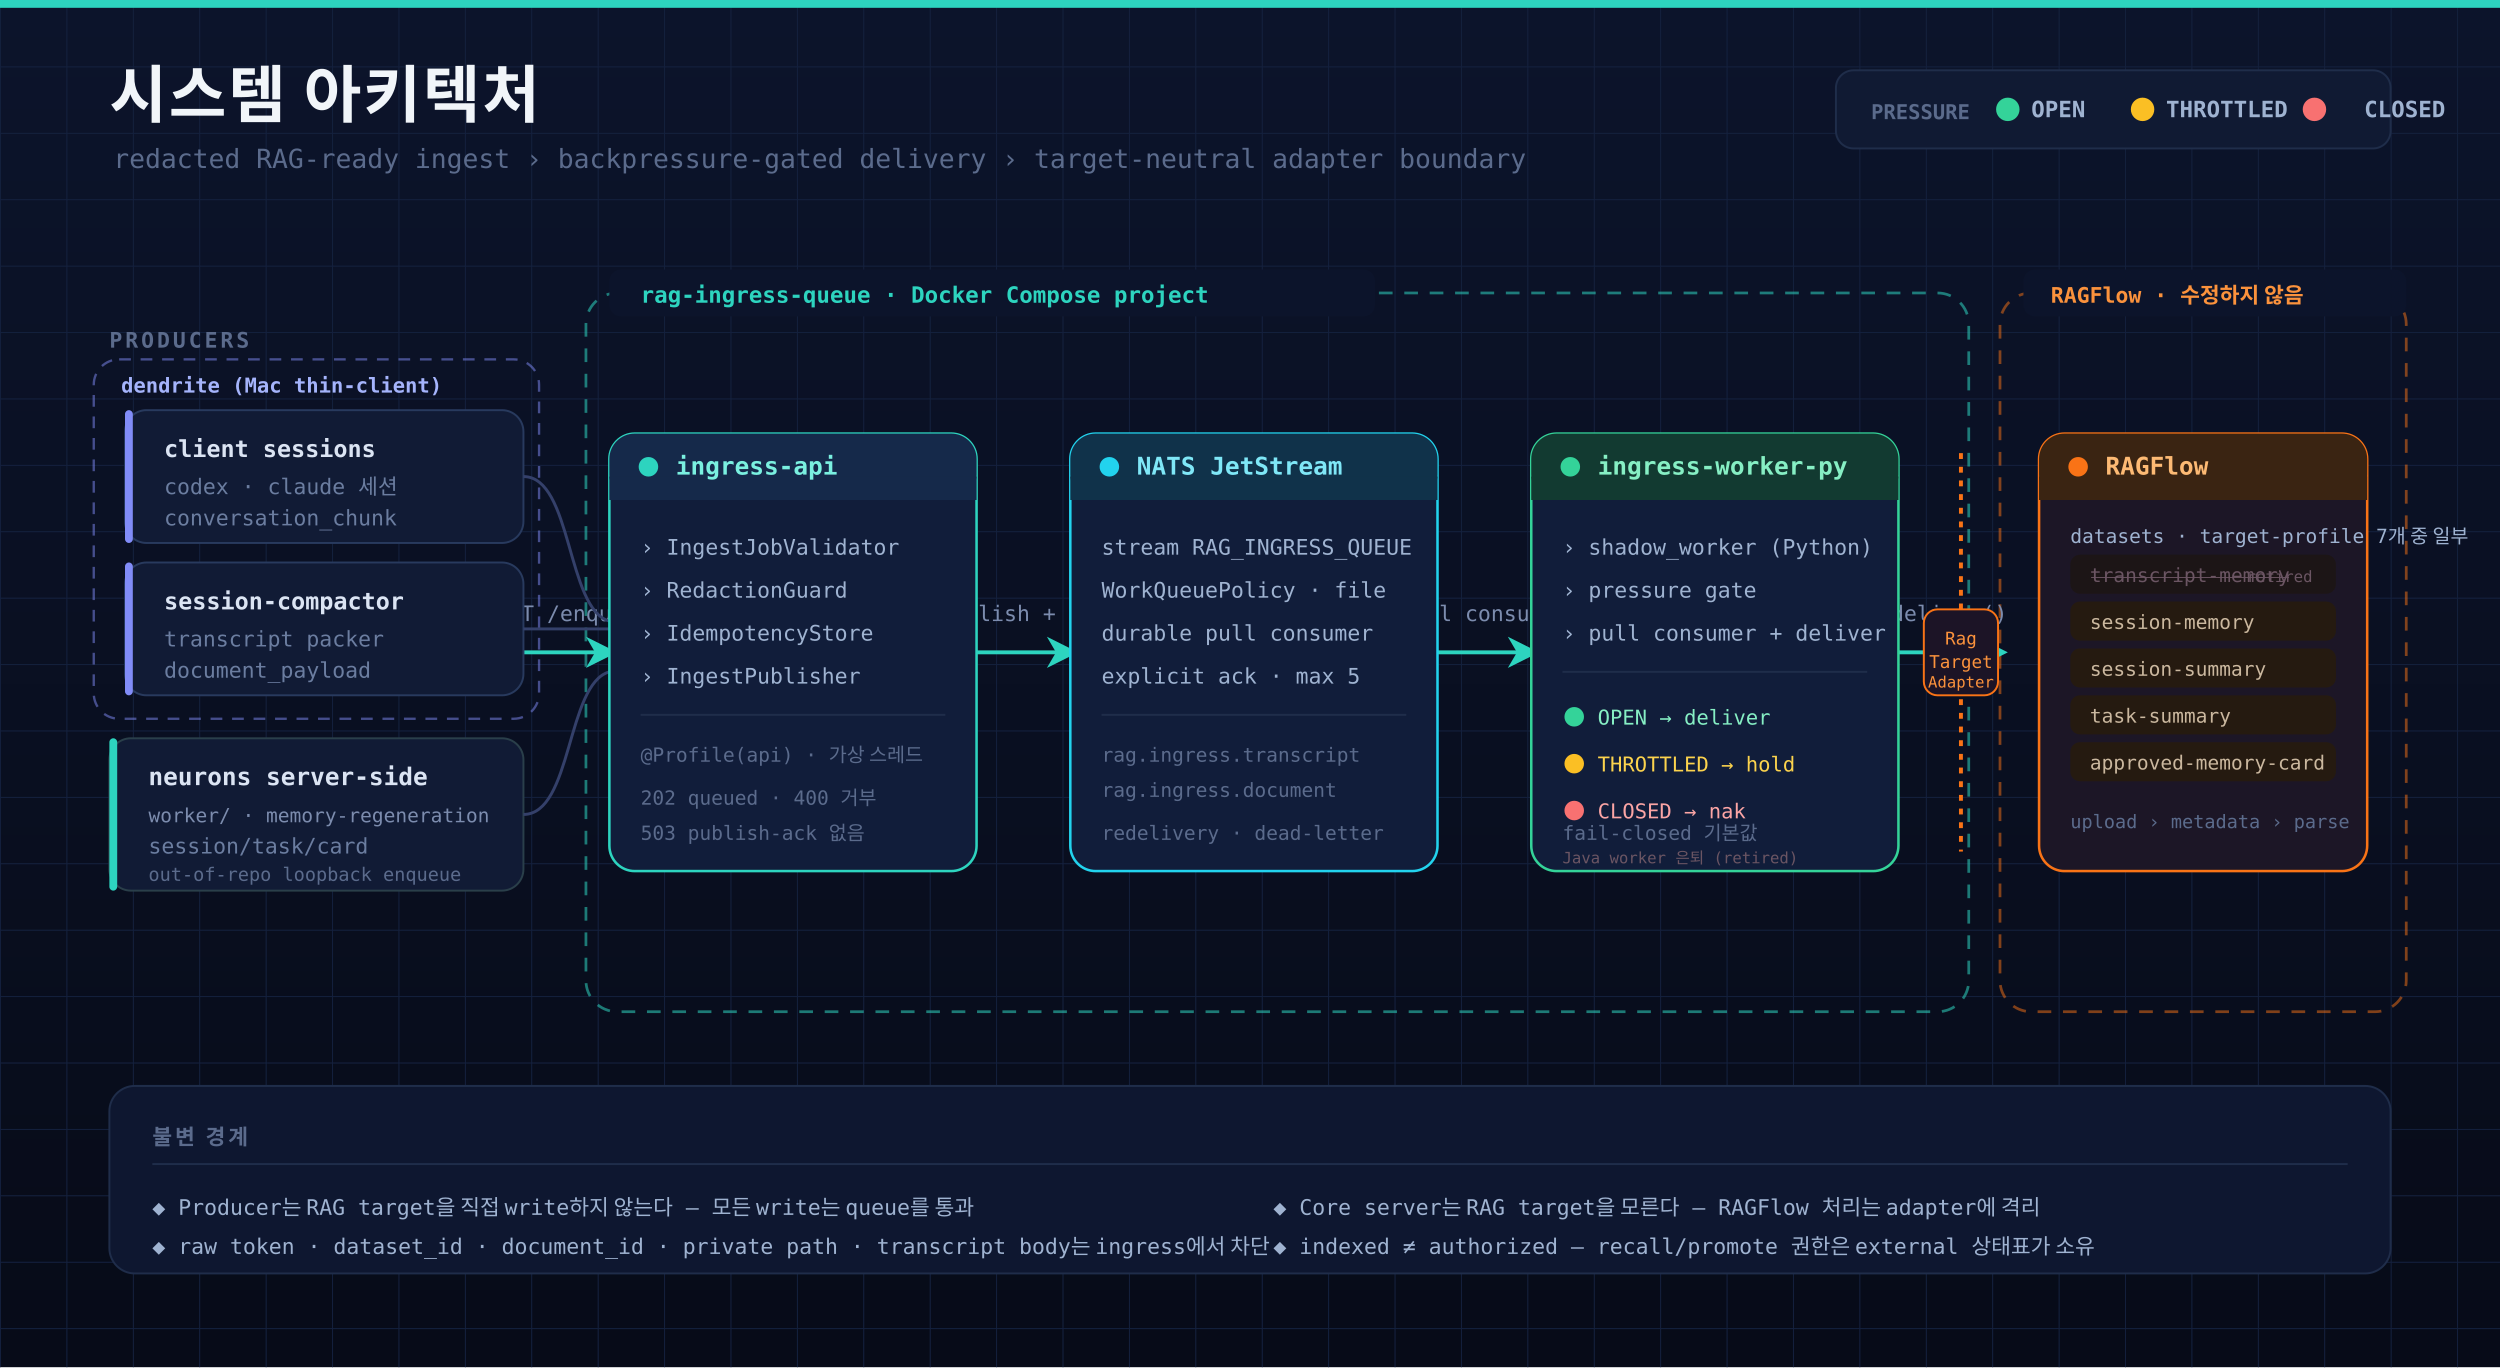
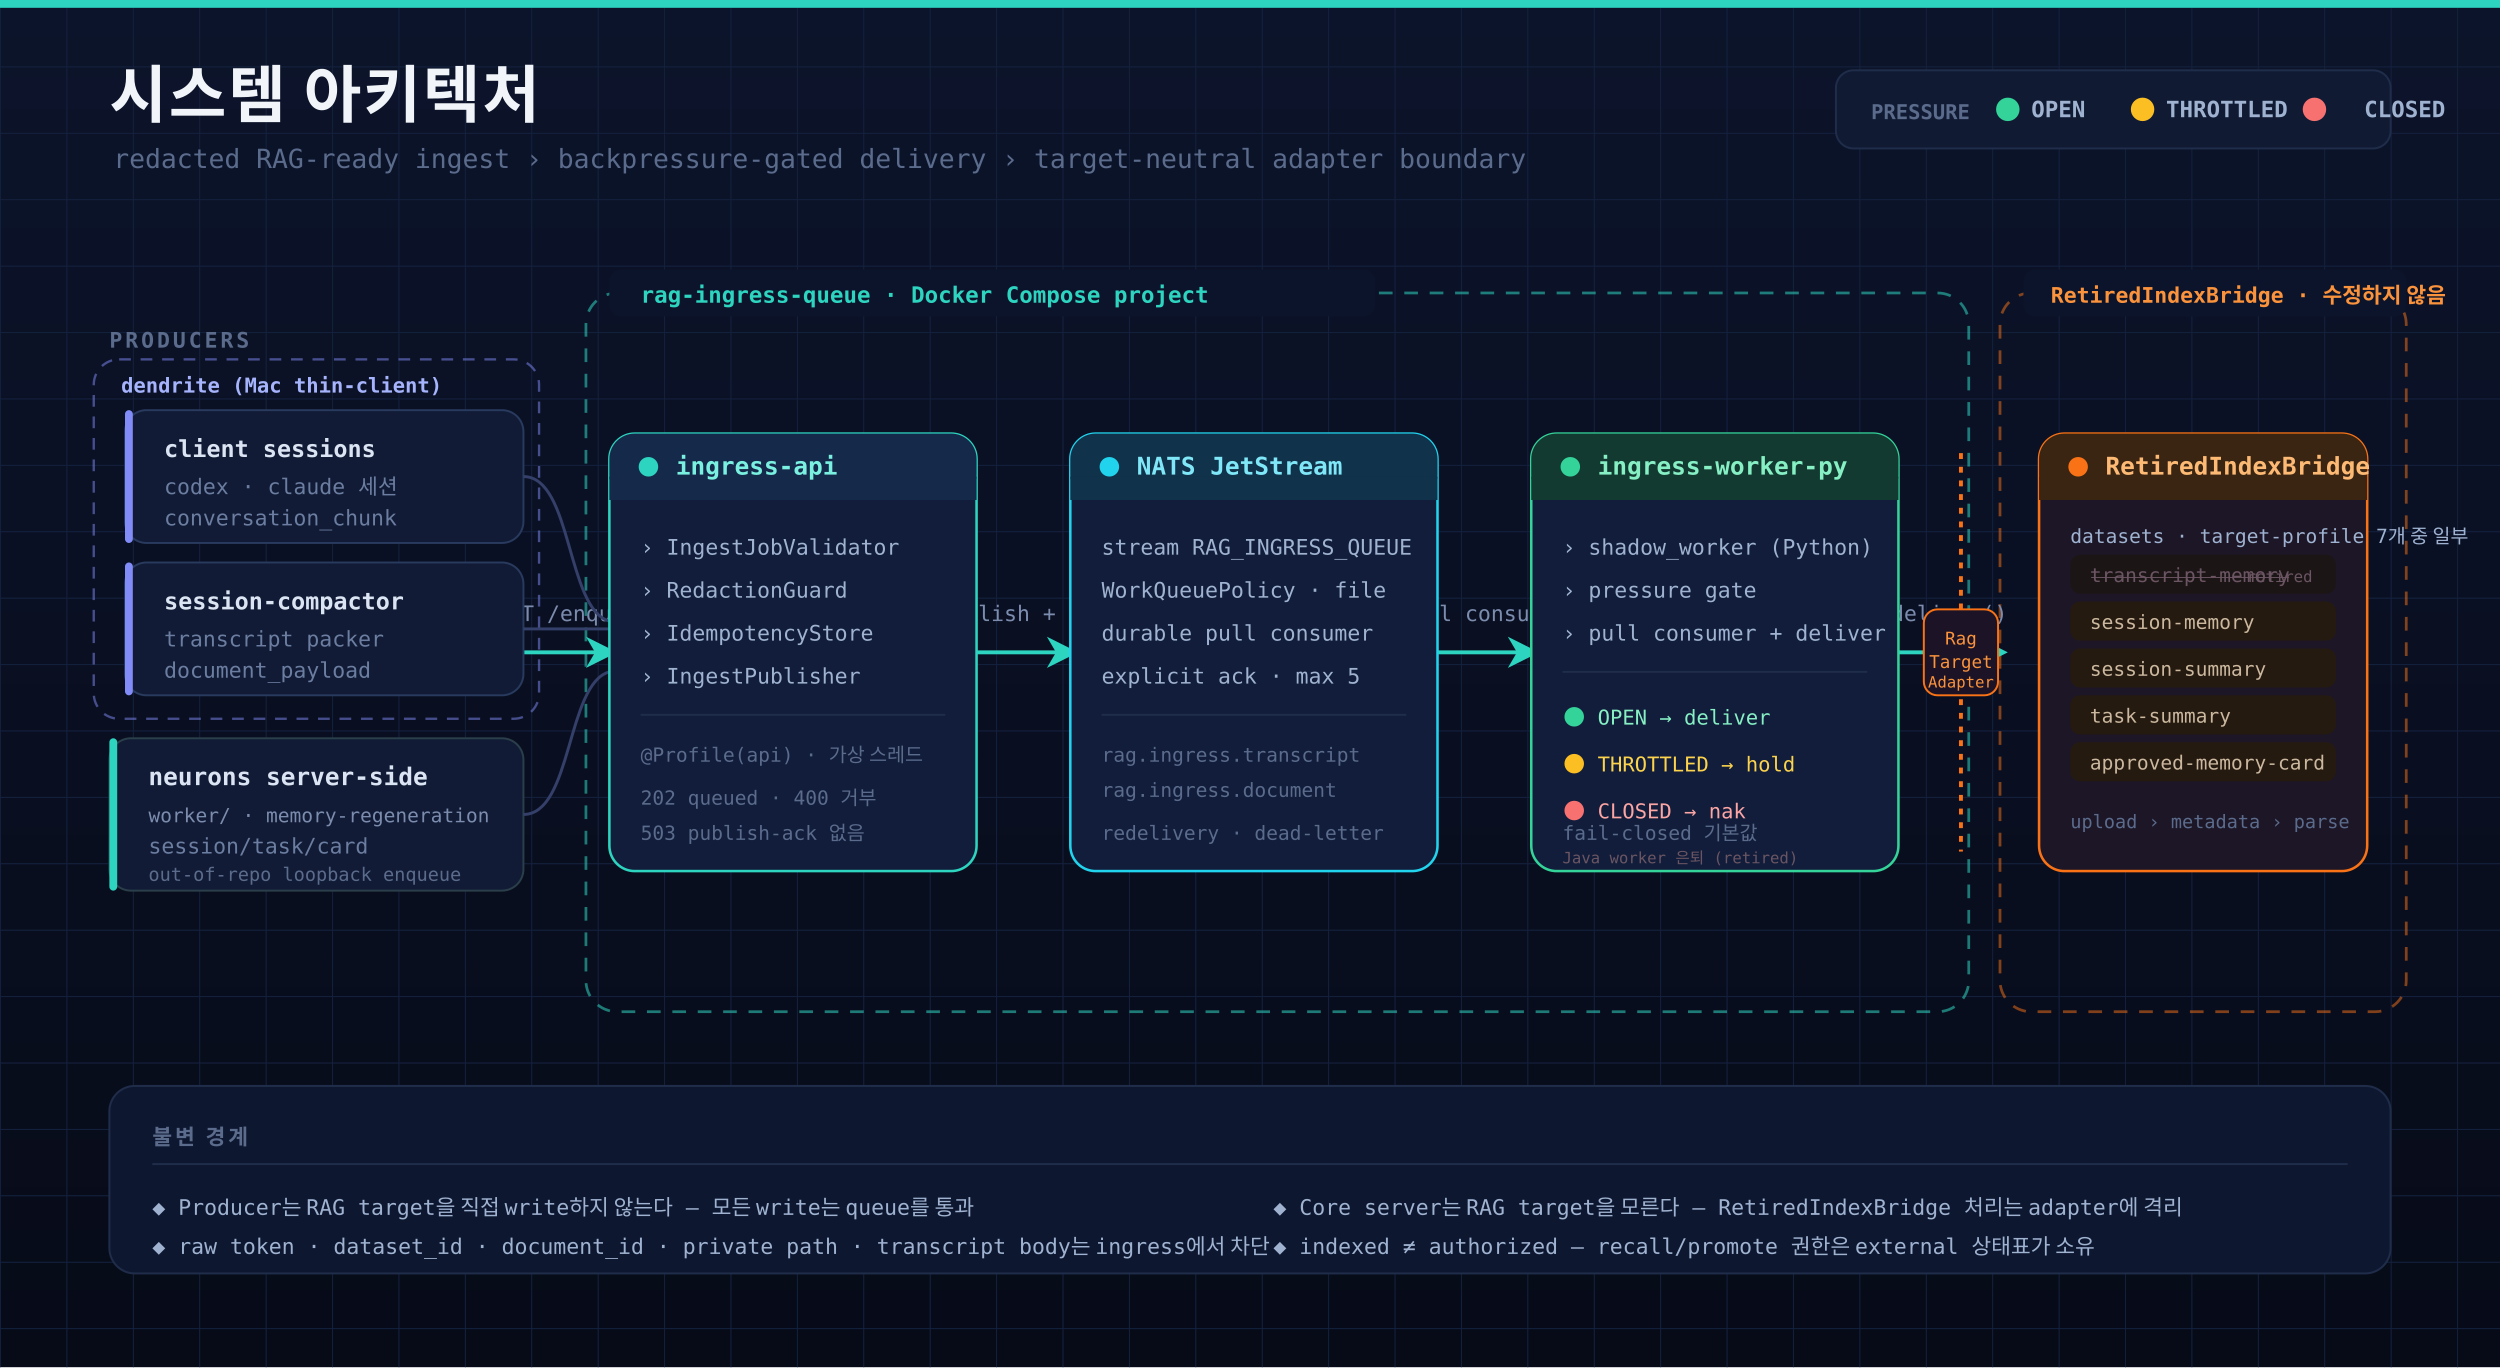
<svg xmlns="http://www.w3.org/2000/svg" viewBox="0 0 1280 700" font-family="ui-monospace,SFMono-Regular,Menlo,Consolas,monospace">
  <defs>
    <linearGradient id="sky" x1="0" y1="0" x2="0" y2="1">
      <stop offset="0" stop-color="#0c142b" />
      <stop offset="1" stop-color="#070b18" />
    </linearGradient>
    <pattern id="grid" width="34" height="34" patternUnits="userSpaceOnUse">
      <path d="M34 0H0V34" fill="none" stroke="#14203d" stroke-width="1" />
    </pattern>
    <marker id="flow" viewBox="0 0 12 12" refX="9" refY="6" markerWidth="8" markerHeight="8" orient="auto-start-reverse">
      <path d="M0 0 L12 6 L0 12 L3.5 6 Z" fill="#2dd4bf" />
    </marker>
    <filter id="soft" x="-40%" y="-40%" width="180%" height="180%">
      <feGaussianBlur stdDeviation="6" result="b" />
      <feMerge>
        <feMergeNode in="b" />
        <feMergeNode in="SourceGraphic" />
      </feMerge>
    </filter>
  </defs>
  <rect width="1280" height="700" fill="url(#sky)" />
  <rect width="1280" height="700" fill="url(#grid)" />
  <rect x="0" y="0" width="1280" height="4" fill="#2dd4bf" />
  <text x="56" y="60" fill="#f1f5f9" font-size="32" font-weight="700" letter-spacing="1">시스템 아키텍처</text>
  <text x="58" y="86" fill="#5b6b8c" font-size="13.5">redacted RAG-ready ingest  ›  backpressure-gated delivery  ›  target-neutral adapter boundary</text>
  <g font-size="11.5" font-weight="600">
    <rect x="940" y="36" width="284" height="40" rx="9" fill="#101a33" stroke="#1f2d4a" />
    <text x="958" y="61" fill="#5b6b8c" font-size="10.5">PRESSURE</text>
    <circle cx="1028" cy="56" r="6" fill="#34d399" />
    <text x="1040" y="60" fill="#9fb3d1">OPEN</text>
    <circle cx="1097" cy="56" r="6" fill="#fbbf24" />
    <text x="1109" y="60" fill="#9fb3d1">THROTTLED</text>
    <circle cx="1185" cy="56" r="6" fill="#f87171" />
    <text x="1180" y="60" fill="#9fb3d1" text-anchor="end" transform="translate(72,0)">CLOSED</text>
  </g>
  <g>
    <rect x="300" y="150" width="708" height="368" rx="16" fill="none" stroke="#2dd4bf" stroke-width="1.4" stroke-dasharray="7 6" opacity="0.55" />
    <rect x="312" y="138" width="392" height="24" rx="6" fill="#0c142b" />
    <text x="328" y="155" fill="#2dd4bf" font-size="11.5" font-weight="600">rag-ingress-queue · Docker Compose project</text>
    <rect x="1024" y="150" width="208" height="368" rx="16" fill="none" stroke="#f97316" stroke-width="1.4" stroke-dasharray="7 6" opacity="0.5" />
    <rect x="1036" y="138" width="196" height="24" rx="6" fill="#0c142b" />
-     <text x="1050" y="155" fill="#fb923c" font-size="11" font-weight="600">RAGFlow · 수정하지 않음</text>
+     <text x="1050" y="155" fill="#fb923c" font-size="11" font-weight="600">RetiredIndexBridge · 수정하지 않음</text>
  </g>
  <g fill="none" stroke="#2dd4bf" stroke-width="2" marker-end="url(#flow)">
    <path d="M268 334 H312" />
    <path d="M500 334 H548" />
    <path d="M736 334 H784" />
    <path d="M972 334 H1024" />
  </g>
  <g font-size="11" fill="#7c8cae" text-anchor="middle">
    <text x="290" y="318">POST /enqueue</text>
    <text x="524" y="318">publish + ack</text>
    <text x="760" y="318">pull consumer</text>
    <text x="998" y="318">deliver()</text>
  </g>
  <text x="56" y="178" fill="#5b6b8c" font-size="11" font-weight="700" letter-spacing="1.5">PRODUCERS</text>
  <g>
    <rect x="48" y="184" width="228" height="184" rx="13" fill="none" stroke="#818cf8" stroke-width="1.2" stroke-dasharray="6 5" opacity="0.5" />
    <text x="62" y="201" fill="#a5b4fc" font-size="10.5" font-weight="600">dendrite (Mac thin-client)</text>
    <rect x="64" y="210" width="204" height="68" rx="11" fill="#111b35" stroke="#283a5e" />
    <rect x="64" y="210" width="4" height="68" rx="2" fill="#818cf8" />
    <text x="84" y="234" fill="#dbe4f3" font-size="12" font-weight="600">client sessions</text>
    <text x="84" y="253" fill="#6b7da0" font-size="11">codex · claude 세션</text>
    <text x="84" y="269" fill="#6b7da0" font-size="11">conversation_chunk</text>
    <rect x="64" y="288" width="204" height="68" rx="11" fill="#111b35" stroke="#283a5e" />
    <rect x="64" y="288" width="4" height="68" rx="2" fill="#818cf8" />
    <text x="84" y="312" fill="#dbe4f3" font-size="12" font-weight="600">session-compactor</text>
    <text x="84" y="331" fill="#6b7da0" font-size="11">transcript packer</text>
    <text x="84" y="347" fill="#6b7da0" font-size="11">document_payload</text>
    <rect x="56" y="378" width="212" height="78" rx="11" fill="#111b35" stroke="#2a3f4a" />
    <rect x="56" y="378" width="4" height="78" rx="2" fill="#2dd4bf" />
    <text x="76" y="402" fill="#dbe4f3" font-size="12.5" font-weight="600">neurons server-side</text>
    <text x="76" y="421" fill="#7c8cae" font-size="10">worker/ · memory-regeneration</text>
    <text x="76" y="437" fill="#6b7da0" font-size="11">session/task/card</text>
    <text x="76" y="451" fill="#5b6b8c" font-size="9.5">out-of-repo loopback enqueue</text>
  </g>
  <g fill="none" stroke="#34406a" stroke-width="1.5">
    <path d="M268 244 C293 244 290 312 312 318" />
    <path d="M268 322 H312" />
    <path d="M268 417 C293 417 290 350 312 344" />
  </g>
  <g>
    <rect x="312" y="222" width="188" height="224" rx="13" fill="#111d3a" stroke="#2dd4bf" stroke-width="1.3" />
    <rect x="312" y="222" width="188" height="34" rx="13" fill="#15294a" />
    <rect x="312" y="244" width="188" height="12" fill="#15294a" />
    <circle cx="332" cy="239" r="5" fill="#2dd4bf" />
    <text x="346" y="243" fill="#7af0e0" font-size="12.5" font-weight="700">ingress-api</text>
    <text x="328" y="284" fill="#9fb3d1" font-size="11">› IngestJobValidator</text>
    <text x="328" y="306" fill="#9fb3d1" font-size="11">› RedactionGuard</text>
    <text x="328" y="328" fill="#9fb3d1" font-size="11">› IdempotencyStore</text>
    <text x="328" y="350" fill="#9fb3d1" font-size="11">› IngestPublisher</text>
    <line x1="328" y1="366" x2="484" y2="366" stroke="#1f2d4a" />
    <text x="328" y="390" fill="#5b6b8c" font-size="10">@Profile(api) · 가상 스레드</text>
    <text x="328" y="412" fill="#5b6b8c" font-size="10">202 queued · 400 거부</text>
    <text x="328" y="430" fill="#5b6b8c" font-size="10">503 publish-ack 없음</text>
  </g>
  <g>
    <rect x="548" y="222" width="188" height="224" rx="13" fill="#111d3a" stroke="#22d3ee" stroke-width="1.3" />
    <rect x="548" y="222" width="188" height="34" rx="13" fill="#10324a" />
    <rect x="548" y="244" width="188" height="12" fill="#10324a" />
    <circle cx="568" cy="239" r="5" fill="#22d3ee" />
    <text x="582" y="243" fill="#7fe7f7" font-size="12.5" font-weight="700">NATS JetStream</text>
    <text x="564" y="284" fill="#9fb3d1" font-size="11">stream RAG_INGRESS_QUEUE</text>
    <text x="564" y="306" fill="#9fb3d1" font-size="11">WorkQueuePolicy · file</text>
    <text x="564" y="328" fill="#9fb3d1" font-size="11">durable pull consumer</text>
    <text x="564" y="350" fill="#9fb3d1" font-size="11">explicit ack · max 5</text>
    <line x1="564" y1="366" x2="720" y2="366" stroke="#1f2d4a" />
    <text x="564" y="390" fill="#5b6b8c" font-size="10">rag.ingress.transcript</text>
    <text x="564" y="408" fill="#5b6b8c" font-size="10">rag.ingress.document</text>
    <text x="564" y="430" fill="#5b6b8c" font-size="10">redelivery · dead-letter</text>
  </g>
  <g>
    <rect x="784" y="222" width="188" height="224" rx="13" fill="#111d3a" stroke="#34d399" stroke-width="1.3" />
    <rect x="784" y="222" width="188" height="34" rx="13" fill="#123a31" />
    <rect x="784" y="244" width="188" height="12" fill="#123a31" />
    <circle cx="804" cy="239" r="5" fill="#34d399" />
    <text x="818" y="243" fill="#86efc4" font-size="12.5" font-weight="700">ingress-worker-py</text>
    <text x="800" y="284" fill="#9fb3d1" font-size="11">› shadow_worker (Python)</text>
    <text x="800" y="306" fill="#9fb3d1" font-size="11">› pressure gate</text>
    <text x="800" y="328" fill="#9fb3d1" font-size="11">› pull consumer + deliver</text>
    <line x1="800" y1="344" x2="956" y2="344" stroke="#1f2d4a" />
    <g font-size="10.5">
      <circle cx="806" cy="367" r="5" fill="#34d399" />
      <text x="818" y="371" fill="#86efc4">OPEN  → deliver</text>
      <circle cx="806" cy="391" r="5" fill="#fbbf24" />
      <text x="818" y="395" fill="#fcd34d">THROTTLED → hold</text>
      <circle cx="806" cy="415" r="5" fill="#f87171" />
      <text x="818" y="419" fill="#fca5a5">CLOSED → nak</text>
    </g>
    <text x="800" y="430" fill="#5b6b8c" font-size="10">fail-closed 기본값</text>
    <text x="800" y="442" fill="#6b5563" font-size="8">Java worker 은퇴 (retired)</text>
  </g>
  <g>
    <line x1="1004" y1="232" x2="1004" y2="436" stroke="#f97316" stroke-width="2" stroke-dasharray="3 4" />
    <rect x="985" y="312" width="38" height="44" rx="7" fill="#1c1426" stroke="#f97316" />
    <text x="1004" y="330" fill="#fb923c" font-size="9" text-anchor="middle">Rag</text>
    <text x="1004" y="342" fill="#fb923c" font-size="9" text-anchor="middle">Target</text>
    <text x="1004" y="352" fill="#fb923c" font-size="8" text-anchor="middle">Adapter</text>
  </g>
  <g>
    <rect x="1044" y="222" width="168" height="224" rx="13" fill="#1c1626" stroke="#f97316" stroke-width="1.3" />
    <rect x="1044" y="222" width="168" height="34" rx="13" fill="#3a2412" />
    <rect x="1044" y="244" width="168" height="12" fill="#3a2412" />
    <circle cx="1064" cy="239" r="5" fill="#f97316" />
-     <text x="1078" y="243" fill="#fdba74" font-size="12.5" font-weight="700">RAGFlow</text>
+     <text x="1078" y="243" fill="#fdba74" font-size="12.5" font-weight="700">RetiredIndexBridge</text>
    <text x="1060" y="278" fill="#9fb3d1" font-size="10">datasets · target-profile 7개 중 일부</text>
    <g font-size="10" fill="#cbb89f">
      <rect x="1060" y="284" width="136" height="20" rx="5" fill="#1c140c" opacity="0.6" />
      <text x="1070" y="298" fill="#6b5563" text-decoration="line-through">transcript-memory</text>
      <text x="1184" y="298" fill="#6b5563" font-size="8" text-anchor="end">retired</text>
      <rect x="1060" y="308" width="136" height="20" rx="5" fill="#251a10" />
      <text x="1070" y="322">session-memory</text>
      <rect x="1060" y="332" width="136" height="20" rx="5" fill="#251a10" />
      <text x="1070" y="346">session-summary</text>
      <rect x="1060" y="356" width="136" height="20" rx="5" fill="#251a10" />
      <text x="1070" y="370">task-summary</text>
      <rect x="1060" y="380" width="136" height="20" rx="5" fill="#251a10" />
      <text x="1070" y="394">approved-memory-card</text>
    </g>
    <text x="1060" y="424" fill="#5b6b8c" font-size="9.5">upload › metadata › parse</text>
  </g>
  <g>
    <rect x="56" y="556" width="1168" height="96" rx="13" fill="#0e1730" stroke="#1f2d4a" />
    <text x="78" y="586" fill="#5b6b8c" font-size="11" font-weight="700" letter-spacing="1.5">불변 경계</text>
    <line x1="78" y1="596" x2="1202" y2="596" stroke="#1f2d4a" />
    <g font-size="11">
      <text x="78" y="622" fill="#9fb3d1">◆ Producer는 RAG target을 직접 write하지 않는다 — 모든 write는 queue를 통과</text>
      <text x="78" y="642" fill="#9fb3d1">◆ raw token · dataset_id · document_id · private path · transcript body는 ingress에서 차단</text>
-       <text x="652" y="622" fill="#9fb3d1">◆ Core server는 RAG target을 모른다 — RAGFlow 처리는 adapter에 격리</text>
+       <text x="652" y="622" fill="#9fb3d1">◆ Core server는 RAG target을 모른다 — RetiredIndexBridge 처리는 adapter에 격리</text>
      <text x="652" y="642" fill="#9fb3d1">◆ indexed ≠ authorized — recall/promote 권한은 external 상태표가 소유</text>
    </g>
  </g>
</svg>
